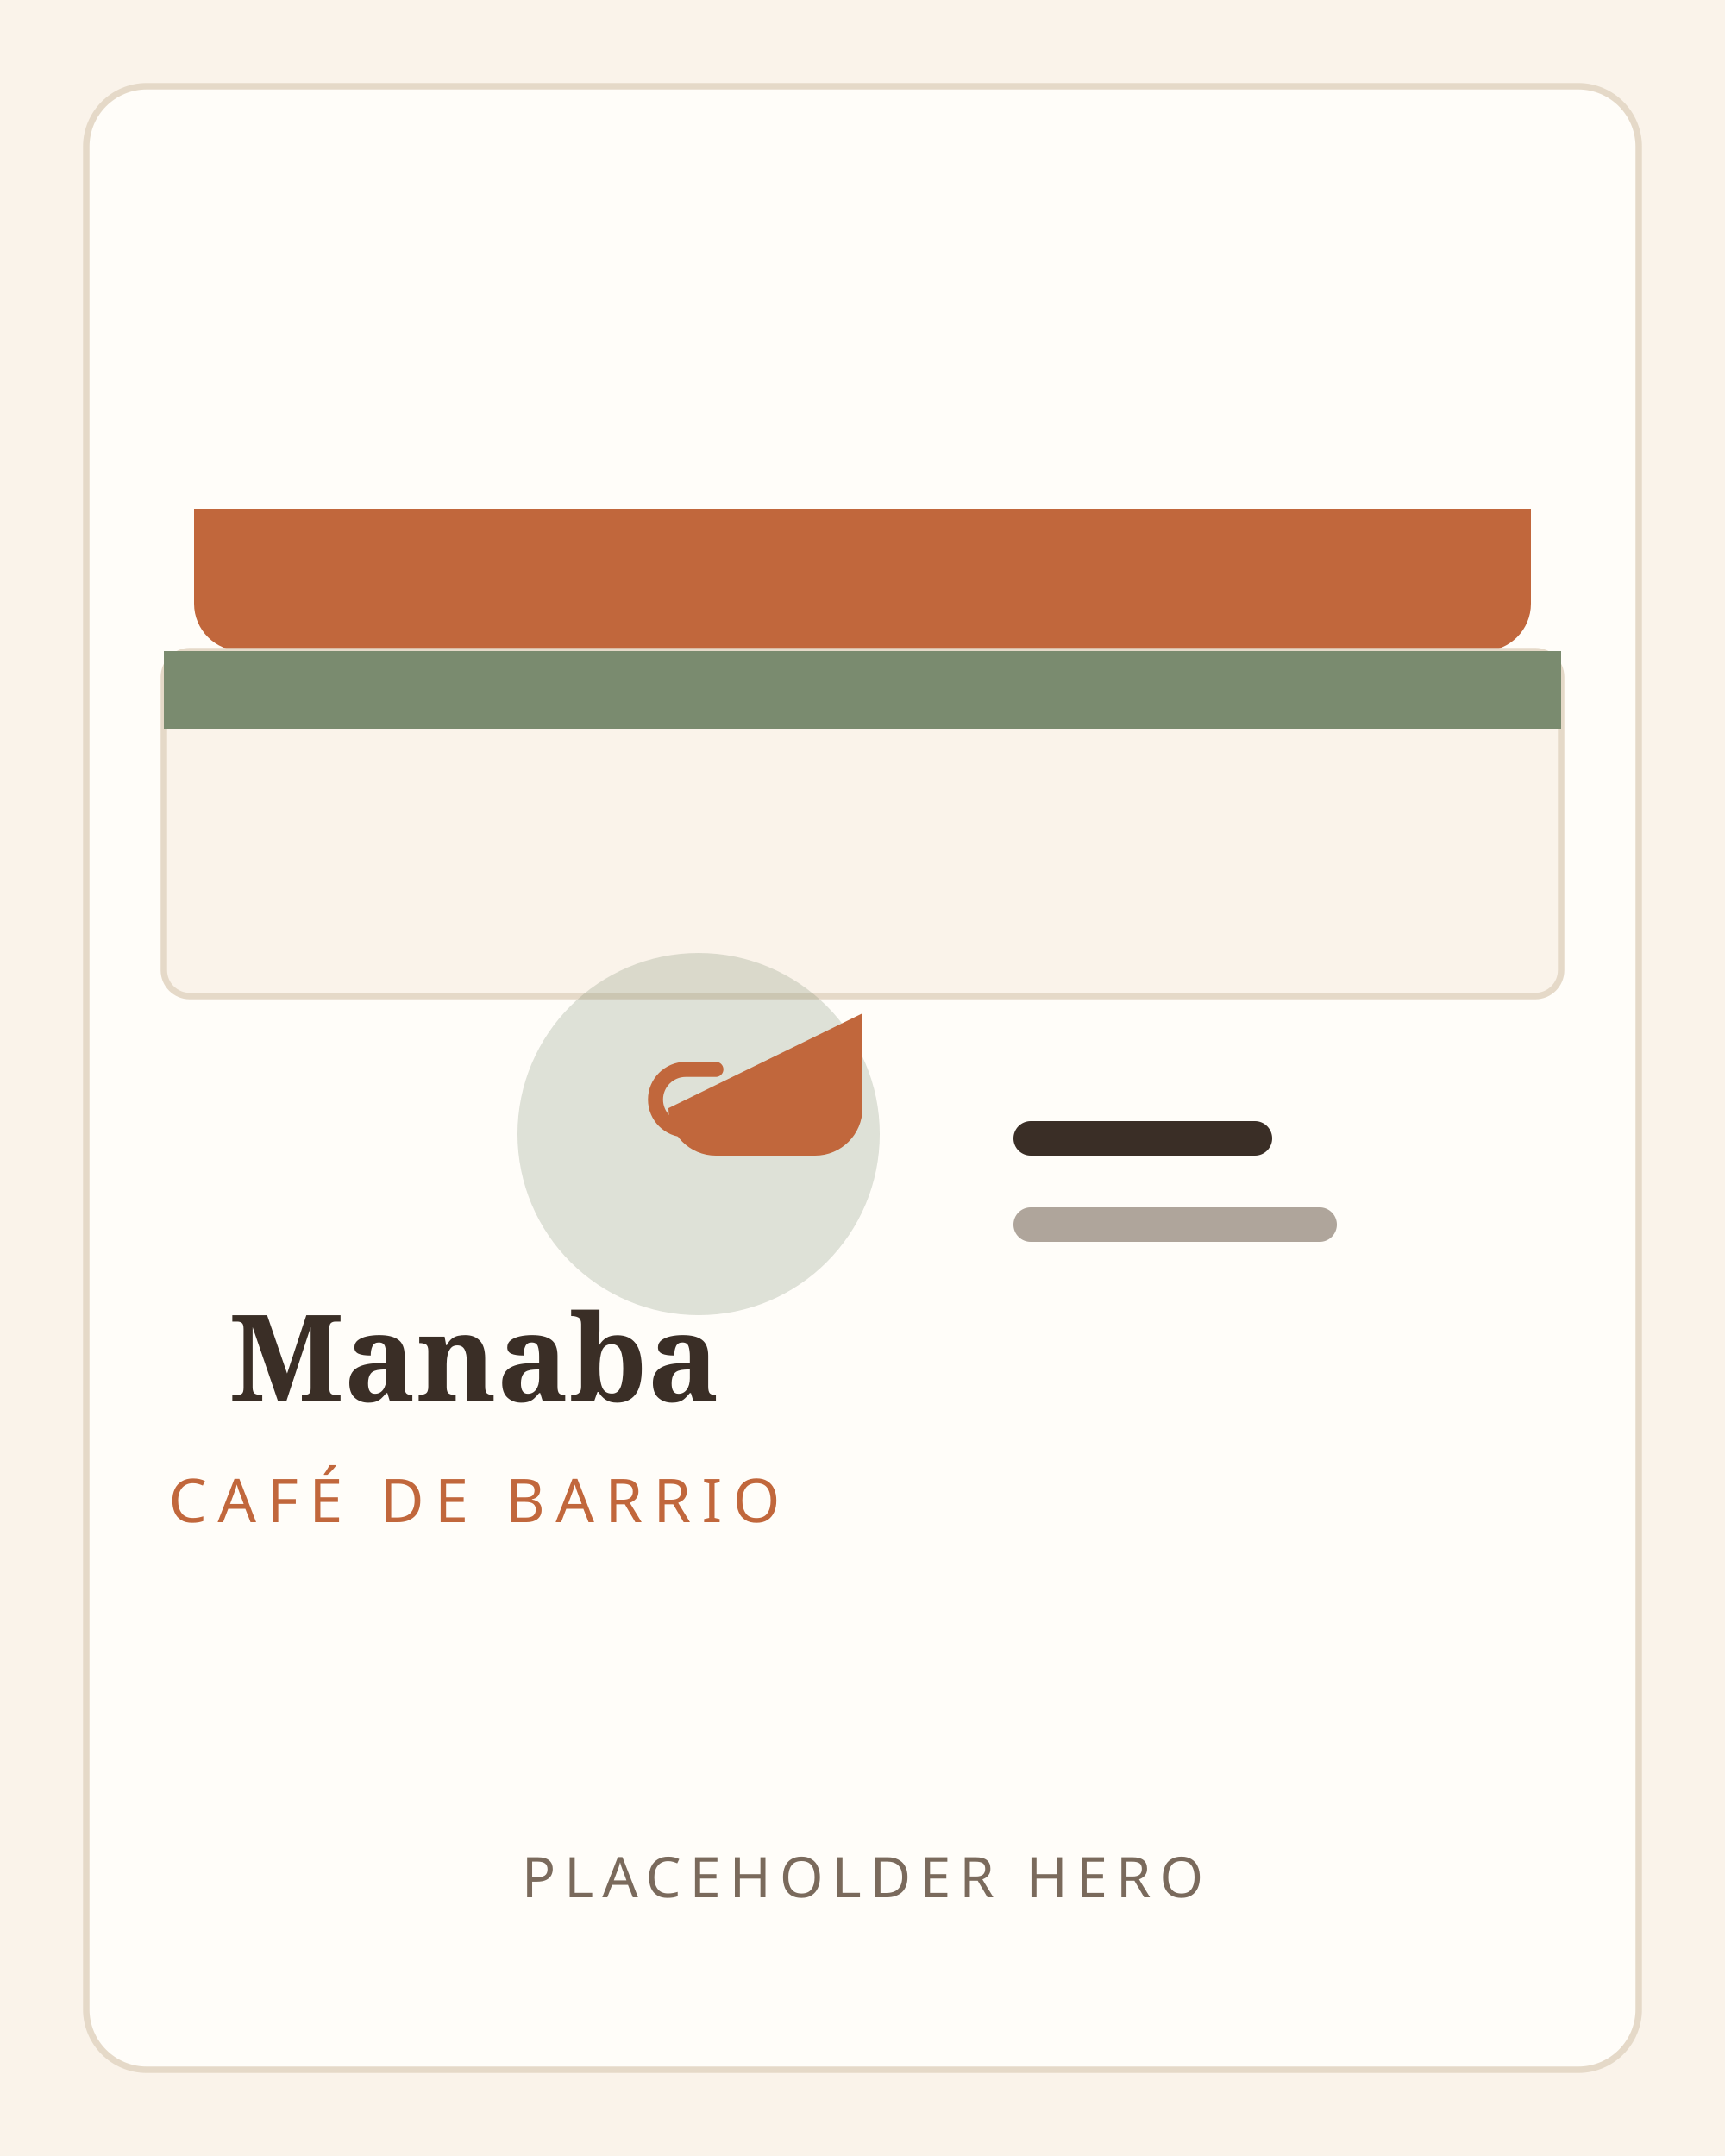
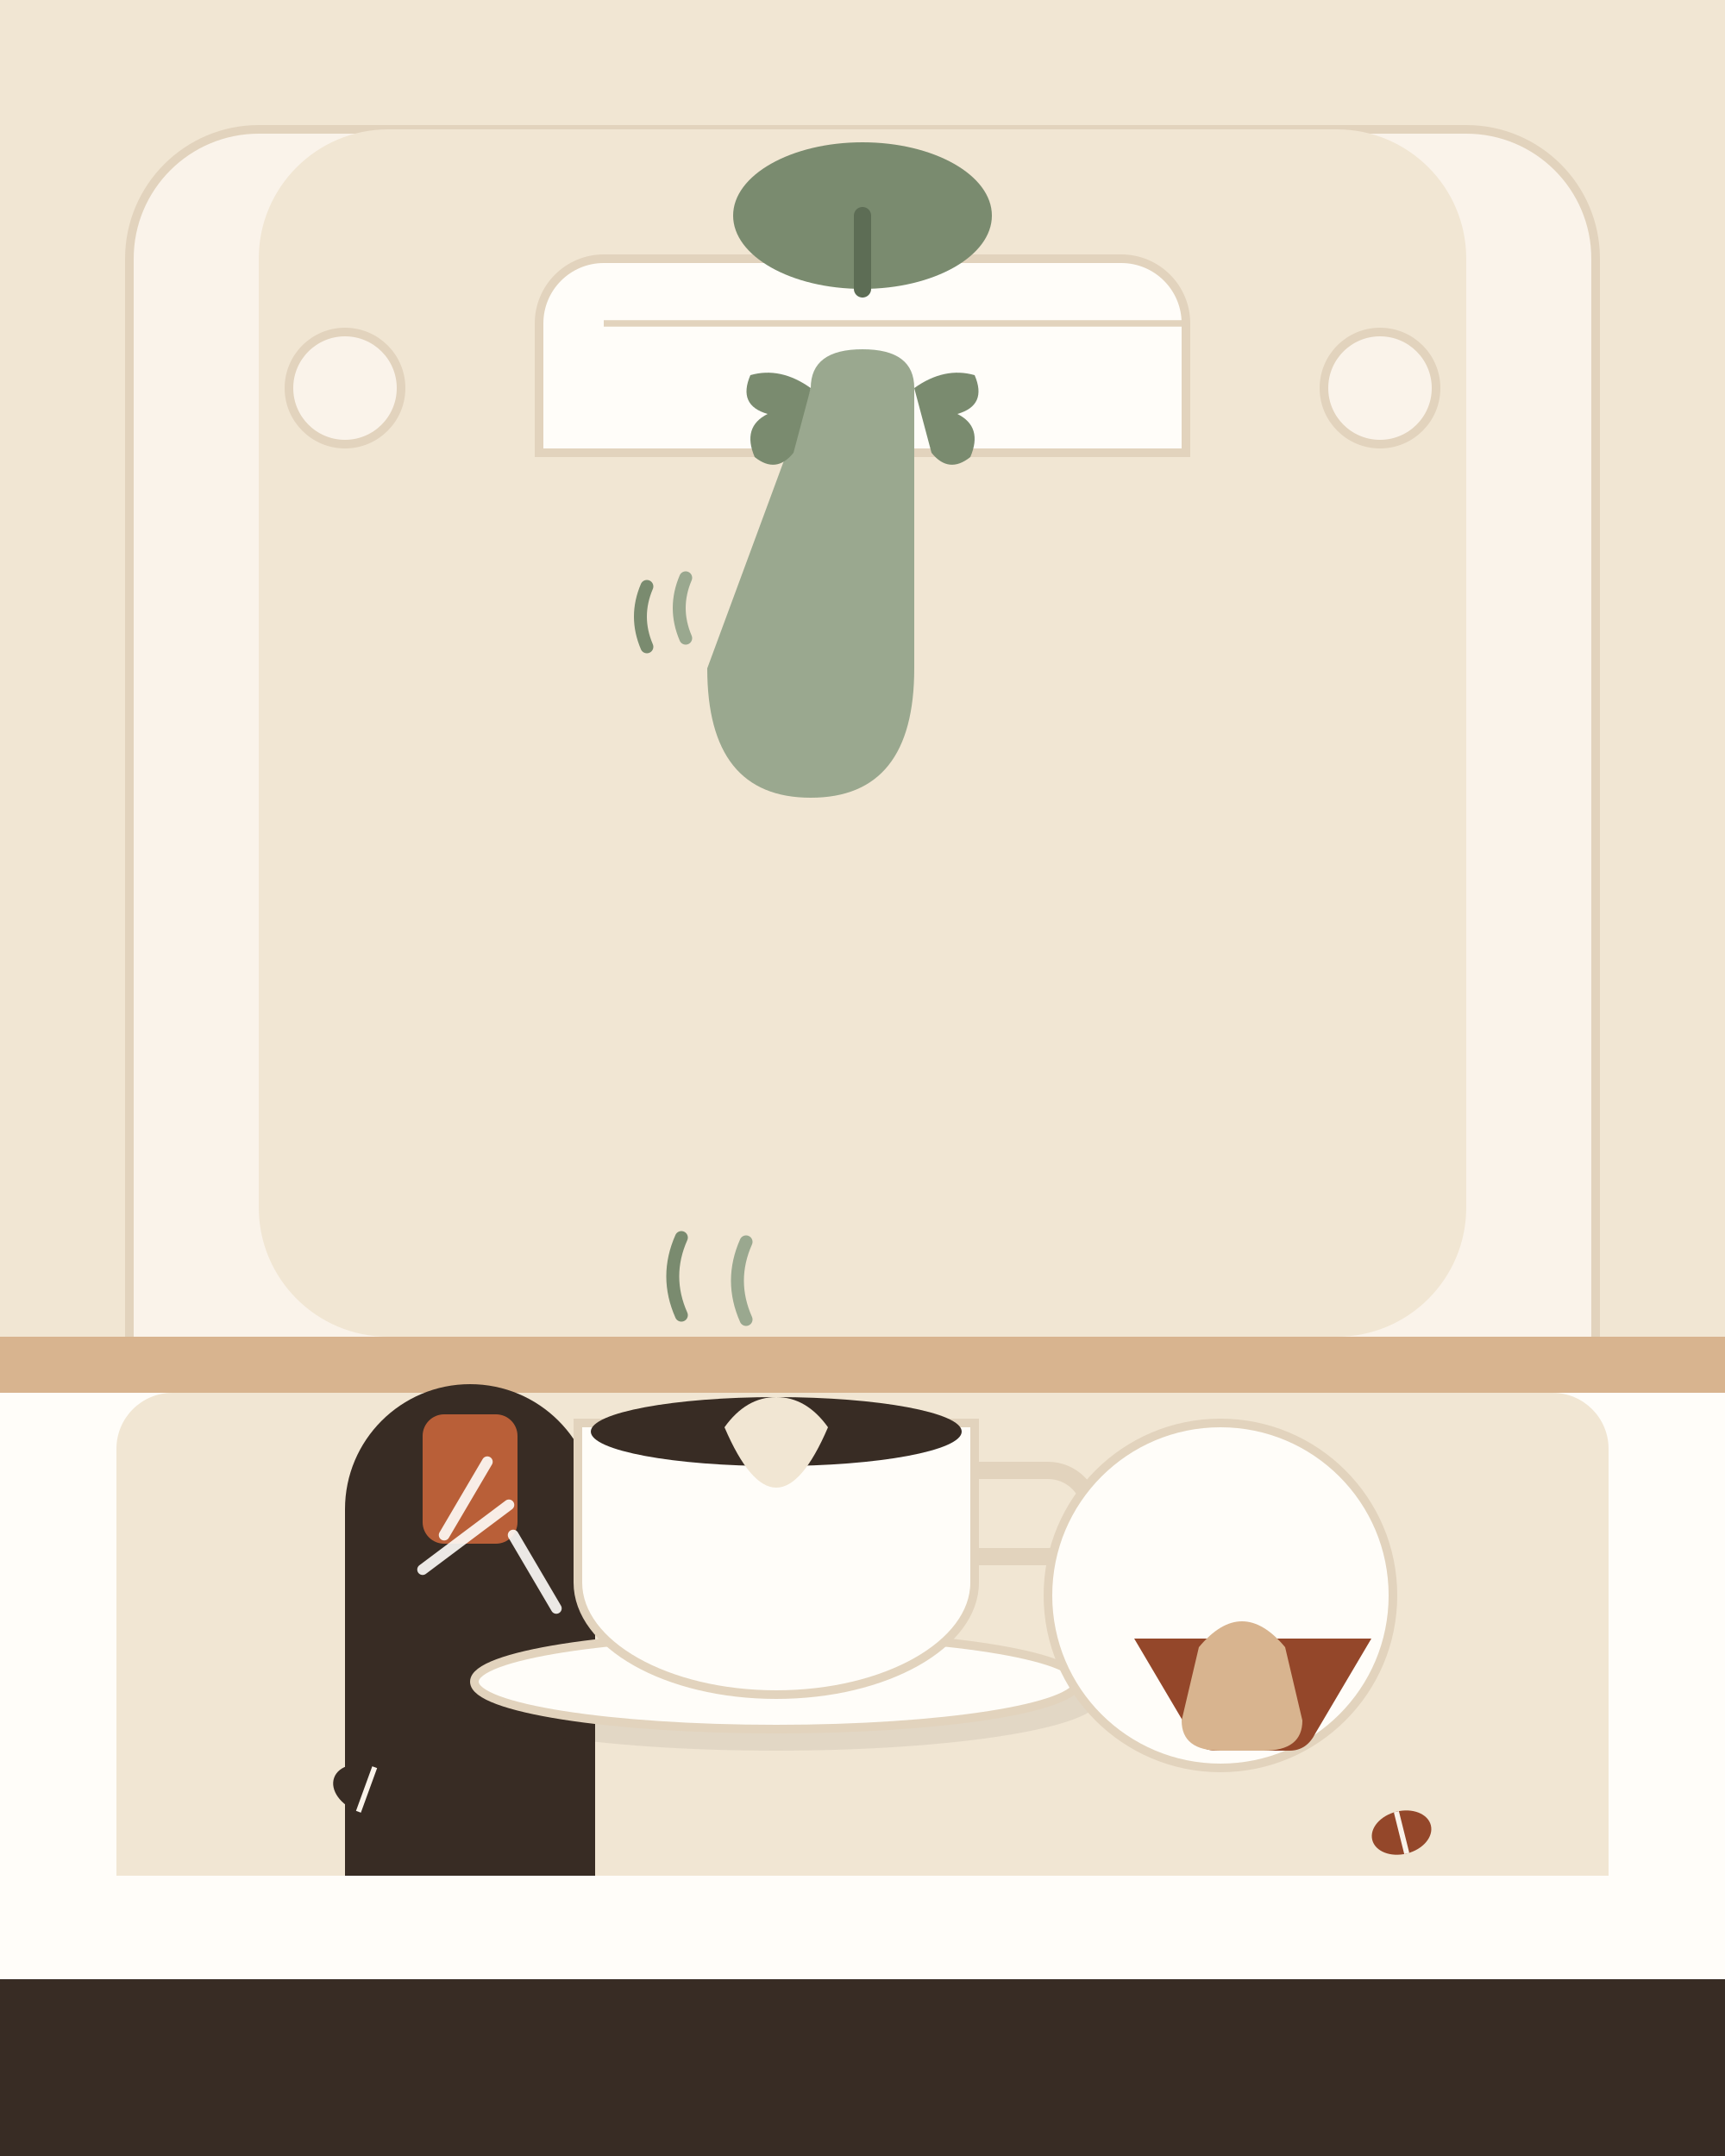
- <svg xmlns="http://www.w3.org/2000/svg" viewBox="0 0 800 1000" role="img" aria-label="Interior del café Manaba">
-   <rect width="800" height="1000" fill="#faf3ea" />
-   <rect x="40" y="40" width="720" height="920" rx="28" fill="#fffdf9" stroke="#e5d9c8" stroke-width="3" />
-   <path d="M90 236 h620 v44 a22 22 0 0 1 -22 22 h-576 a22 22 0 0 1 -22 -22 z" fill="#c1673c" />
-   <rect x="76" y="302" width="648" height="160" rx="12" fill="#faf3ea" stroke="#e5d9c8" stroke-width="3" />
-   <rect x="76" y="302" width="648" height="36" fill="#7a8b6f" />
-   <path d="M240 526 a84 84 0 1 0 168 0 a84 84 0 1 0 -168 0" fill="#7a8b6f" opacity="0.25" />
-   <path d="M400 470 v44 a22 22 0 0 1 -22 22 h-46 a22 22 0 0 1 -22 -22 z" fill="#c1673c" />
-   <path d="M332 496 h-14 a14 14 0 0 0 0 28 h14" fill="none" stroke="#c1673c" stroke-width="7" stroke-linecap="round" />
-   <rect x="470" y="520" width="120" height="16" rx="8" fill="#3a2e26" />
-   <rect x="470" y="560" width="150" height="16" rx="8" fill="#7a6a5c" opacity="0.6" />
-   <text x="220" y="650" text-anchor="middle" font-family="Georgia, serif" font-size="56" font-weight="700" fill="#3a2e26">Manaba</text>
-   <text x="220" y="706" text-anchor="middle" font-family="sans-serif" font-size="28" letter-spacing="5" fill="#c1673c">CAFÉ DE BARRIO</text>
-   <text x="400" y="880" text-anchor="middle" font-family="sans-serif" font-size="26" letter-spacing="4" fill="#7a6a5c">PLACEHOLDER HERO</text>
+ <svg xmlns="http://www.w3.org/2000/svg" viewBox="0 0 800 1000" role="img" aria-label="Interior de Manaba — barra de café y brunch">
+   <rect width="800" height="1000" fill="#f1e6d3" />
+   <path d="M120 60 h560 a60 60 0 0 1 60 60 v560 a60 60 0 0 1 -60 60 h-560 a60 60 0 0 1 -60 -60 v-560 a60 60 0 0 1 60 -60 Z" fill="#faf3ea" stroke="#e2d3bd" stroke-width="4" />
+   <rect x="120" y="60" width="560" height="560" rx="60" fill="#f1e6d3" />
+   <path d="M280 120 h240 a30 30 0 0 1 30 30 v60 h-300 v-60 a30 30 0 0 1 30 -30 Z" fill="#fffdf9" stroke="#e2d3bd" stroke-width="4" />
+   <line x1="280" y1="150" x2="550" y2="150" stroke="#e2d3bd" stroke-width="3" />
+   <path d="M300 300 q-6 -14 0 -28" stroke="#7a8b6f" stroke-width="6" fill="none" stroke-linecap="round" />
+   <path d="M318 296 q-6 -14 0 -28" stroke="#9aa88f" stroke-width="6" fill="none" stroke-linecap="round" />
+   <circle cx="160" cy="180" r="26" fill="#faf3ea" stroke="#e2d3bd" stroke-width="4" />
+   <circle cx="640" cy="180" r="26" fill="#faf3ea" stroke="#e2d3bd" stroke-width="4" />
+   <g transform="translate(400 300)">
+     <path d="M-24 -120 q0 -18 24 -18 q24 0 24 18 v130 q0 60 -48 60 q-48 0 -48 -60 Z" fill="#9aa88f" />
+     <path d="M-24 -120 q-14 -10 -28 -6 q-6 14 8 18 q-12 6 -6 20 q10 8 18 -2 Z" fill="#7a8b6f" />
+     <path d="M24 -120 q14 -10 28 -6 q6 14 -8 18 q12 6 6 20 q-10 8 -18 -2 Z" fill="#7a8b6f" />
+     <ellipse cx="0" cy="-200" rx="60" ry="34" fill="#7a8b6f" />
+     <path d="M0 -166 v-34" stroke="#5d6d55" stroke-width="8" stroke-linecap="round" />
+   </g>
+   <rect x="0" y="620" width="800" height="380" fill="#fffdf9" />
+   <rect x="0" y="620" width="800" height="26" fill="#d8b48f" />
+   <rect x="0" y="918" width="800" height="82" fill="#382c24" />
+   <path d="M80 646 h640 a26 26 0 0 1 26 26 v198 h-692 v-198 a26 26 0 0 1 26 -26 Z" fill="#f1e6d3" />
+   <path d="M160 700 a58 58 0 0 1 116 0 v170 h-116 Z" fill="#382c24" />
+   <rect x="196" y="656" width="44" height="60" rx="10" fill="#b95f38" />
+   <path d="M206 712 l20 -34 M196 728 l40 -30 M238 712 l20 34" stroke="#fffdf9" stroke-width="5" fill="none" stroke-linecap="round" opacity="0.9" />
+   <ellipse cx="360" cy="788" rx="150" ry="24" fill="#382c24" opacity="0.08" />
+   <ellipse cx="360" cy="780" rx="140" ry="22" fill="#fffdf9" stroke="#e2d3bd" stroke-width="4" />
+   <path d="M268 660 L268 734 A92 52 0 0 0 452 734 L452 660 Z" fill="#fffdf9" stroke="#e2d3bd" stroke-width="4" />
+   <ellipse cx="360" cy="664" rx="86" ry="16" fill="#382c24" />
+   <path d="M336 662 q10 -14 24 -14 q14 0 24 14 q-12 28 -24 28 q-12 0 -24 -28 Z" fill="#f1e6d3" />
+   <path d="M452 682 h34 a20 20 0 0 1 0 40 h-34" fill="none" stroke="#e2d3bd" stroke-width="8" />
+   <path d="M316 610 q-8 -18 0 -36" stroke="#7a8b6f" stroke-width="6" fill="none" stroke-linecap="round" />
+   <path d="M346 612 q-8 -18 0 -36" stroke="#9aa88f" stroke-width="6" fill="none" stroke-linecap="round" />
+   <ellipse cx="566" cy="740" rx="80" ry="80" fill="#fffdf9" stroke="#e2d3bd" stroke-width="4" />
+   <path d="M526 760 l26 44 q4 8 12 8 l34 0 q8 0 12 -8 l26 -44" fill="#94472a" />
+   <path d="M566 812 q-18 0 -18 -14 l8 -34 q10 -12 20 -12 q10 0 20 12 l8 34 q0 14 -18 14 Z" fill="#d8b48f" />
+   <g transform="translate(170 830) rotate(20)">
+     <ellipse cx="0" cy="0" rx="16" ry="11" fill="#382c24" />
+     <path d="M0 -11 L0 11" stroke="#faf3ea" stroke-width="2.4" />
+   </g>
+   <g transform="translate(650 850) rotate(-14)">
+     <ellipse cx="0" cy="0" rx="14" ry="10" fill="#94472a" />
+     <path d="M0 -10 L0 10" stroke="#faf3ea" stroke-width="2.4" />
+   </g>
</svg>
